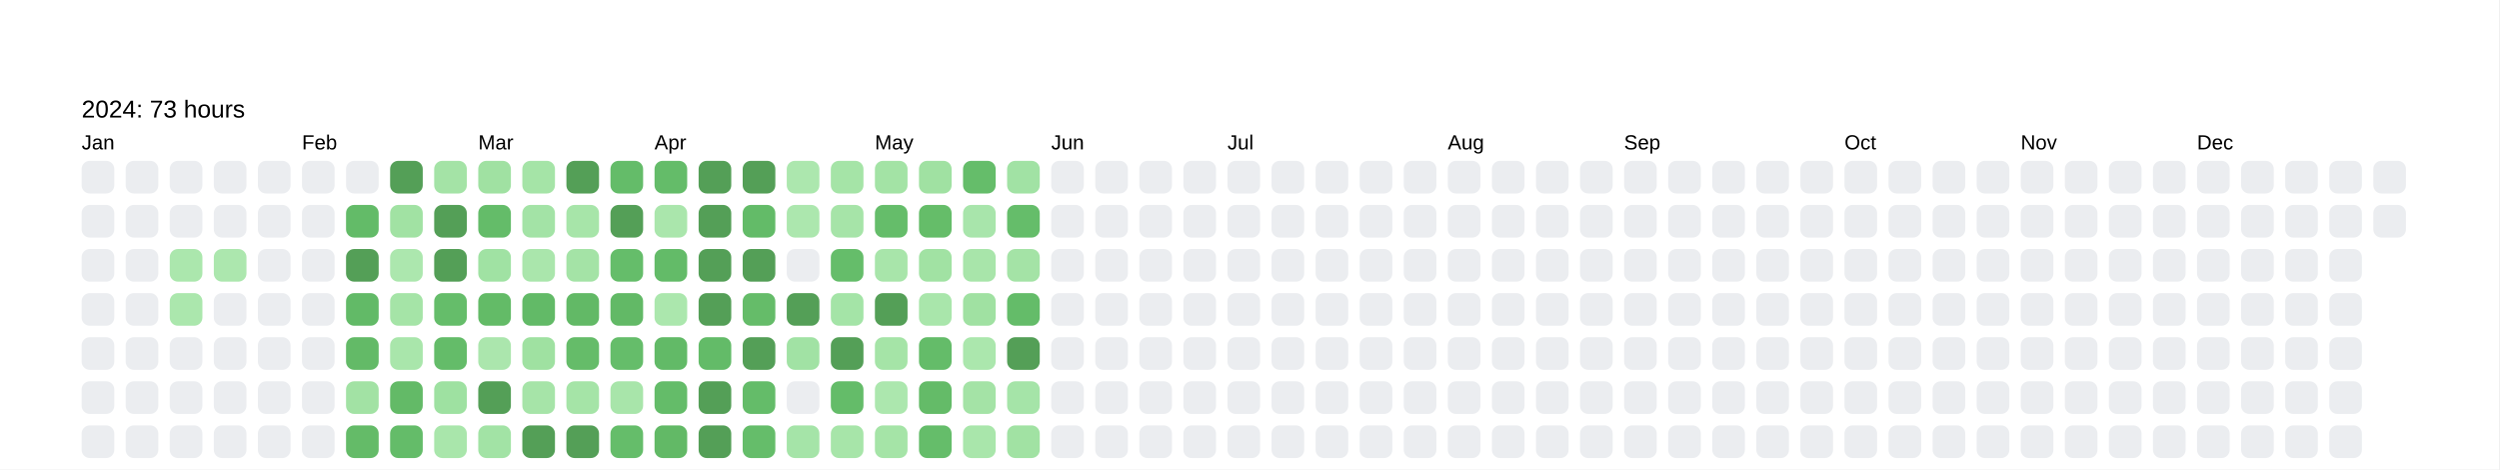
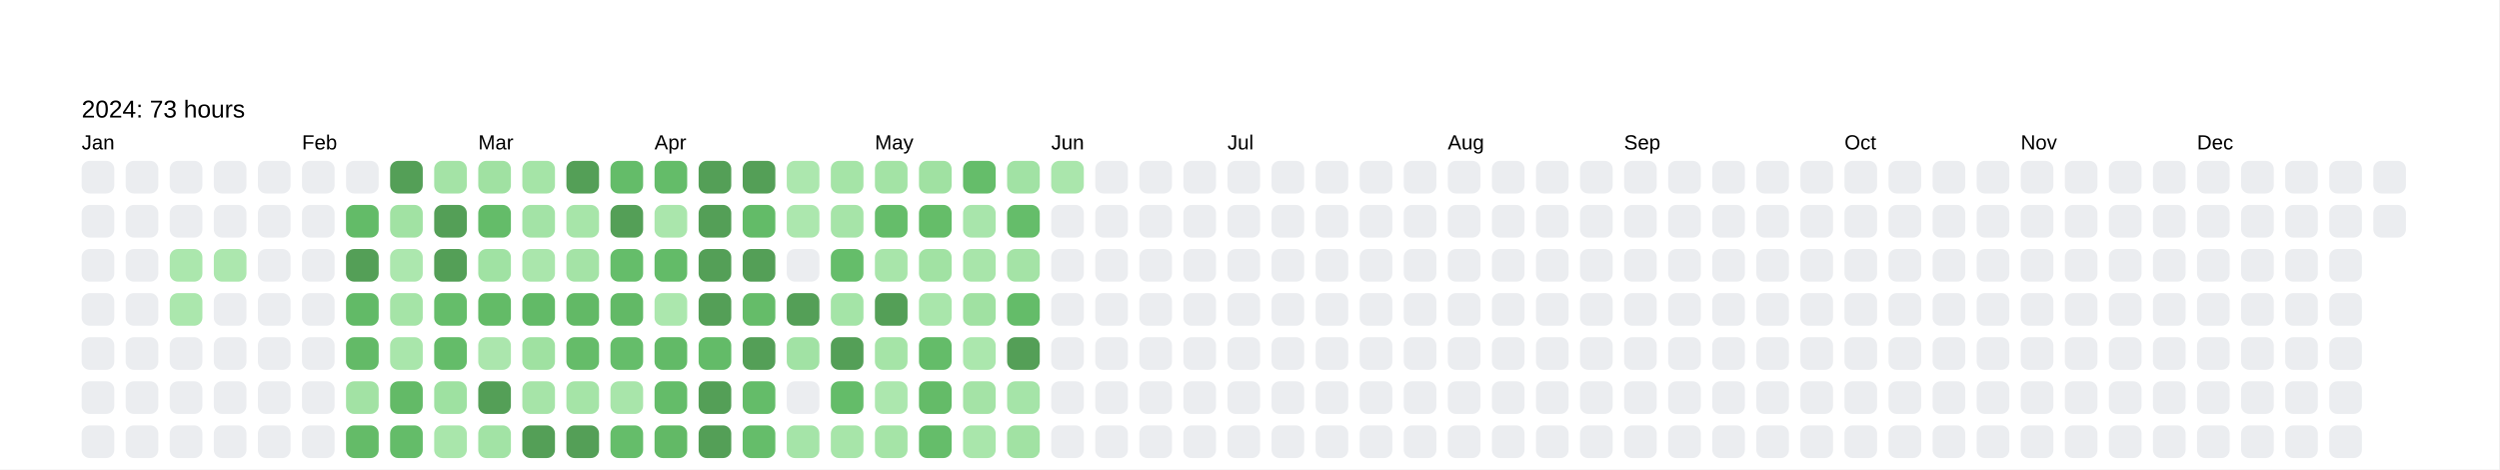
<svg xmlns="http://www.w3.org/2000/svg" baseProfile="full" height="57.5mm" version="1.1" viewBox="0,0,306.2,57.5" width="306.2mm">
  <defs />
  <rect fill="#FFFFFF" height="57.5" width="306.2" x="0" y="0" />
  <text fill="#000000" style="font-size:6px; font-family:Arial; font-weight:bold;" x="10" y="10" />
  <text fill="#000000" style="font-size:3px; font-family:Arial;" x="10" y="14.4">2024: 73 hours</text>
  <text fill="#000000" style="font-size:2.5px; font-family:Arial" x="10" y="18.3">Jan</text>
  <rect fill="#EBEDF0" height="4" rx="1" ry="1" width="4" x="10" y="19.7" />
  <rect fill="#EBEDF0" height="4" rx="1" ry="1" width="4" x="10" y="25.1" />
  <rect fill="#EBEDF0" height="4" rx="1" ry="1" width="4" x="10" y="30.5" />
  <rect fill="#EBEDF0" height="4" rx="1" ry="1" width="4" x="10" y="35.9" />
  <rect fill="#EBEDF0" height="4" rx="1" ry="1" width="4" x="10" y="41.3" />
  <rect fill="#EBEDF0" height="4" rx="1" ry="1" width="4" x="10" y="46.7" />
  <rect fill="#EBEDF0" height="4" rx="1" ry="1" width="4" x="10" y="52.1" />
  <rect fill="#EBEDF0" height="4" rx="1" ry="1" width="4" x="15.4" y="19.7" />
  <rect fill="#EBEDF0" height="4" rx="1" ry="1" width="4" x="15.4" y="25.1" />
  <rect fill="#EBEDF0" height="4" rx="1" ry="1" width="4" x="15.4" y="30.5" />
  <rect fill="#EBEDF0" height="4" rx="1" ry="1" width="4" x="15.4" y="35.9" />
  <rect fill="#EBEDF0" height="4" rx="1" ry="1" width="4" x="15.4" y="41.3" />
  <rect fill="#EBEDF0" height="4" rx="1" ry="1" width="4" x="15.4" y="46.7" />
  <rect fill="#EBEDF0" height="4" rx="1" ry="1" width="4" x="15.4" y="52.1" />
  <rect fill="#EBEDF0" height="4" rx="1" ry="1" width="4" x="20.8" y="19.7" />
  <rect fill="#EBEDF0" height="4" rx="1" ry="1" width="4" x="20.8" y="25.1" />
  <rect fill="#abe7ad" height="4" rx="1" ry="1" width="4" x="20.8" y="30.5" />
  <rect fill="#abe7ad" height="4" rx="1" ry="1" width="4" x="20.8" y="35.9" />
  <rect fill="#EBEDF0" height="4" rx="1" ry="1" width="4" x="20.8" y="41.3" />
  <rect fill="#EBEDF0" height="4" rx="1" ry="1" width="4" x="20.8" y="46.7" />
  <rect fill="#EBEDF0" height="4" rx="1" ry="1" width="4" x="20.8" y="52.1" />
  <rect fill="#EBEDF0" height="4" rx="1" ry="1" width="4" x="26.2" y="19.7" />
  <rect fill="#EBEDF0" height="4" rx="1" ry="1" width="4" x="26.2" y="25.1" />
  <rect fill="#ace7ae" height="4" rx="1" ry="1" width="4" x="26.2" y="30.5" />
  <rect fill="#EBEDF0" height="4" rx="1" ry="1" width="4" x="26.2" y="35.9" />
  <rect fill="#EBEDF0" height="4" rx="1" ry="1" width="4" x="26.2" y="41.3" />
  <rect fill="#EBEDF0" height="4" rx="1" ry="1" width="4" x="26.2" y="46.7" />
  <rect fill="#EBEDF0" height="4" rx="1" ry="1" width="4" x="26.2" y="52.1" />
  <rect fill="#EBEDF0" height="4" rx="1" ry="1" width="4" x="31.6" y="19.7" />
  <rect fill="#EBEDF0" height="4" rx="1" ry="1" width="4" x="31.6" y="25.1" />
  <rect fill="#EBEDF0" height="4" rx="1" ry="1" width="4" x="31.6" y="30.5" />
  <rect fill="#EBEDF0" height="4" rx="1" ry="1" width="4" x="31.6" y="35.9" />
  <rect fill="#EBEDF0" height="4" rx="1" ry="1" width="4" x="31.6" y="41.3" />
  <rect fill="#EBEDF0" height="4" rx="1" ry="1" width="4" x="31.6" y="46.7" />
  <rect fill="#EBEDF0" height="4" rx="1" ry="1" width="4" x="31.6" y="52.1" />
  <text fill="#000000" style="font-size:2.5px; font-family:Arial" x="37.0" y="18.3">Feb</text>
  <rect fill="#EBEDF0" height="4" rx="1" ry="1" width="4" x="37.0" y="19.7" />
  <rect fill="#EBEDF0" height="4" rx="1" ry="1" width="4" x="37.0" y="25.1" />
  <rect fill="#EBEDF0" height="4" rx="1" ry="1" width="4" x="37.0" y="30.5" />
  <rect fill="#EBEDF0" height="4" rx="1" ry="1" width="4" x="37.0" y="35.9" />
  <rect fill="#EBEDF0" height="4" rx="1" ry="1" width="4" x="37.0" y="41.3" />
  <rect fill="#EBEDF0" height="4" rx="1" ry="1" width="4" x="37.0" y="46.7" />
  <rect fill="#EBEDF0" height="4" rx="1" ry="1" width="4" x="37.0" y="52.1" />
  <rect fill="#EBEDF0" height="4" rx="1" ry="1" width="4" x="42.4" y="19.7" />
  <rect fill="#63bb68" height="4" rx="1" ry="1" width="4" x="42.4" y="25.1" />
  <rect fill="#549F57" height="4" rx="1" ry="1" width="4" x="42.4" y="30.5" />
  <rect fill="#62ba67" height="4" rx="1" ry="1" width="4" x="42.4" y="35.9" />
  <rect fill="#63ba67" height="4" rx="1" ry="1" width="4" x="42.4" y="41.3" />
  <rect fill="#a2e2a4" height="4" rx="1" ry="1" width="4" x="42.4" y="46.7" />
  <rect fill="#64bb68" height="4" rx="1" ry="1" width="4" x="42.4" y="52.1" />
  <rect fill="#549F57" height="4" rx="1" ry="1" width="4" x="47.8" y="19.7" />
  <rect fill="#a1e2a3" height="4" rx="1" ry="1" width="4" x="47.8" y="25.1" />
  <rect fill="#ace7ae" height="4" rx="1" ry="1" width="4" x="47.8" y="30.5" />
  <rect fill="#a5e4a7" height="4" rx="1" ry="1" width="4" x="47.8" y="35.9" />
  <rect fill="#a9e6ab" height="4" rx="1" ry="1" width="4" x="47.8" y="41.3" />
  <rect fill="#63ba67" height="4" rx="1" ry="1" width="4" x="47.8" y="46.7" />
  <rect fill="#64bc69" height="4" rx="1" ry="1" width="4" x="47.8" y="52.1" />
  <rect fill="#a4e3a6" height="4" rx="1" ry="1" width="4" x="53.2" y="19.7" />
  <rect fill="#549F57" height="4" rx="1" ry="1" width="4" x="53.2" y="25.1" />
  <rect fill="#549F57" height="4" rx="1" ry="1" width="4" x="53.2" y="30.5" />
  <rect fill="#65bd6a" height="4" rx="1" ry="1" width="4" x="53.2" y="35.9" />
  <rect fill="#64bc69" height="4" rx="1" ry="1" width="4" x="53.2" y="41.3" />
  <rect fill="#9ee1a1" height="4" rx="1" ry="1" width="4" x="53.2" y="46.7" />
  <rect fill="#a9e6ab" height="4" rx="1" ry="1" width="4" x="53.2" y="52.1" />
  <text fill="#000000" style="font-size:2.5px; font-family:Arial" x="58.6" y="18.3">Mar</text>
  <rect fill="#a0e1a2" height="4" rx="1" ry="1" width="4" x="58.6" y="19.7" />
  <rect fill="#64bc69" height="4" rx="1" ry="1" width="4" x="58.6" y="25.1" />
  <rect fill="#a0e2a3" height="4" rx="1" ry="1" width="4" x="58.6" y="30.5" />
  <rect fill="#63bb67" height="4" rx="1" ry="1" width="4" x="58.6" y="35.9" />
  <rect fill="#abe6ad" height="4" rx="1" ry="1" width="4" x="58.6" y="41.3" />
  <rect fill="#549F57" height="4" rx="1" ry="1" width="4" x="58.6" y="46.7" />
  <rect fill="#a2e3a5" height="4" rx="1" ry="1" width="4" x="58.6" y="52.1" />
  <rect fill="#a5e4a7" height="4" rx="1" ry="1" width="4" x="64" y="19.7" />
  <rect fill="#a3e3a6" height="4" rx="1" ry="1" width="4" x="64" y="25.1" />
  <rect fill="#aae6ac" height="4" rx="1" ry="1" width="4" x="64" y="30.5" />
  <rect fill="#62ba67" height="4" rx="1" ry="1" width="4" x="64" y="35.9" />
  <rect fill="#9fe1a1" height="4" rx="1" ry="1" width="4" x="64" y="41.3" />
  <rect fill="#a6e4a8" height="4" rx="1" ry="1" width="4" x="64" y="46.7" />
  <rect fill="#549F57" height="4" rx="1" ry="1" width="4" x="64" y="52.1" />
  <rect fill="#549F57" height="4" rx="1" ry="1" width="4" x="69.4" y="19.7" />
  <rect fill="#a7e5a9" height="4" rx="1" ry="1" width="4" x="69.4" y="25.1" />
  <rect fill="#a4e3a6" height="4" rx="1" ry="1" width="4" x="69.4" y="30.5" />
  <rect fill="#62b966" height="4" rx="1" ry="1" width="4" x="69.4" y="35.9" />
  <rect fill="#65bc69" height="4" rx="1" ry="1" width="4" x="69.4" y="41.3" />
  <rect fill="#a5e4a7" height="4" rx="1" ry="1" width="4" x="69.4" y="46.7" />
  <rect fill="#549F57" height="4" rx="1" ry="1" width="4" x="69.4" y="52.1" />
  <rect fill="#64bc69" height="4" rx="1" ry="1" width="4" x="74.8" y="19.7" />
  <rect fill="#549F57" height="4" rx="1" ry="1" width="4" x="74.8" y="25.1" />
  <rect fill="#65bd6a" height="4" rx="1" ry="1" width="4" x="74.8" y="30.5" />
  <rect fill="#62b966" height="4" rx="1" ry="1" width="4" x="74.8" y="35.9" />
  <rect fill="#65bd6a" height="4" rx="1" ry="1" width="4" x="74.8" y="41.3" />
  <rect fill="#a8e5aa" height="4" rx="1" ry="1" width="4" x="74.8" y="46.7" />
  <rect fill="#65bd6a" height="4" rx="1" ry="1" width="4" x="74.8" y="52.1" />
  <text fill="#000000" style="font-size:2.5px; font-family:Arial" x="80.2" y="18.3">Apr</text>
  <rect fill="#64bc69" height="4" rx="1" ry="1" width="4" x="80.2" y="19.7" />
  <rect fill="#aae6ac" height="4" rx="1" ry="1" width="4" x="80.2" y="25.1" />
  <rect fill="#63bb68" height="4" rx="1" ry="1" width="4" x="80.2" y="30.5" />
  <rect fill="#abe7ad" height="4" rx="1" ry="1" width="4" x="80.2" y="35.9" />
  <rect fill="#62ba67" height="4" rx="1" ry="1" width="4" x="80.2" y="41.3" />
  <rect fill="#64bc69" height="4" rx="1" ry="1" width="4" x="80.2" y="46.7" />
  <rect fill="#62b966" height="4" rx="1" ry="1" width="4" x="80.2" y="52.1" />
  <rect fill="#549F57" height="4" rx="1" ry="1" width="4" x="85.6" y="19.7" />
  <rect fill="#549F57" height="4" rx="1" ry="1" width="4" x="85.6" y="25.1" />
  <rect fill="#549F57" height="4" rx="1" ry="1" width="4" x="85.6" y="30.5" />
  <rect fill="#549F57" height="4" rx="1" ry="1" width="4" x="85.6" y="35.9" />
  <rect fill="#63bb68" height="4" rx="1" ry="1" width="4" x="85.6" y="41.3" />
  <rect fill="#549F57" height="4" rx="1" ry="1" width="4" x="85.6" y="46.7" />
  <rect fill="#549F57" height="4" rx="1" ry="1" width="4" x="85.6" y="52.1" />
  <rect fill="#549F57" height="4" rx="1" ry="1" width="4" x="91" y="19.7" />
  <rect fill="#63bb68" height="4" rx="1" ry="1" width="4" x="91" y="25.1" />
  <rect fill="#549F57" height="4" rx="1" ry="1" width="4" x="91" y="30.5" />
  <rect fill="#65bc69" height="4" rx="1" ry="1" width="4" x="91" y="35.9" />
  <rect fill="#549F57" height="4" rx="1" ry="1" width="4" x="91" y="41.3" />
  <rect fill="#64bc69" height="4" rx="1" ry="1" width="4" x="91" y="46.7" />
  <rect fill="#65bd6a" height="4" rx="1" ry="1" width="4" x="91" y="52.1" />
  <rect fill="#ace7ae" height="4" rx="1" ry="1" width="4" x="96.4" y="19.7" />
  <rect fill="#ace7ae" height="4" rx="1" ry="1" width="4" x="96.4" y="25.1" />
  <rect fill="#EBEDF0" height="4" rx="1" ry="1" width="4" x="96.4" y="30.5" />
  <rect fill="#549F57" height="4" rx="1" ry="1" width="4" x="96.4" y="35.9" />
  <rect fill="#a1e2a4" height="4" rx="1" ry="1" width="4" x="96.4" y="41.3" />
  <rect fill="#EBEDF0" height="4" rx="1" ry="1" width="4" x="96.4" y="46.7" />
  <rect fill="#a5e4a8" height="4" rx="1" ry="1" width="4" x="96.4" y="52.1" />
  <rect fill="#a5e4a7" height="4" rx="1" ry="1" width="4" x="101.8" y="19.7" />
  <rect fill="#a6e4a8" height="4" rx="1" ry="1" width="4" x="101.8" y="25.1" />
  <rect fill="#65bd6a" height="4" rx="1" ry="1" width="4" x="101.8" y="30.5" />
  <rect fill="#a4e4a7" height="4" rx="1" ry="1" width="4" x="101.8" y="35.9" />
  <rect fill="#549F57" height="4" rx="1" ry="1" width="4" x="101.8" y="41.3" />
  <rect fill="#64bc69" height="4" rx="1" ry="1" width="4" x="101.8" y="46.7" />
  <rect fill="#a7e5a9" height="4" rx="1" ry="1" width="4" x="101.8" y="52.1" />
  <text fill="#000000" style="font-size:2.5px; font-family:Arial" x="107.2" y="18.3">May</text>
  <rect fill="#a3e3a5" height="4" rx="1" ry="1" width="4" x="107.2" y="19.7" />
  <rect fill="#65bd6a" height="4" rx="1" ry="1" width="4" x="107.2" y="25.1" />
  <rect fill="#a8e5aa" height="4" rx="1" ry="1" width="4" x="107.2" y="30.5" />
  <rect fill="#549F57" height="4" rx="1" ry="1" width="4" x="107.2" y="35.9" />
  <rect fill="#a5e4a7" height="4" rx="1" ry="1" width="4" x="107.2" y="41.3" />
  <rect fill="#ace7ae" height="4" rx="1" ry="1" width="4" x="107.2" y="46.7" />
  <rect fill="#a5e4a7" height="4" rx="1" ry="1" width="4" x="107.2" y="52.1" />
  <rect fill="#a0e1a2" height="4" rx="1" ry="1" width="4" x="112.6" y="19.7" />
  <rect fill="#65bd69" height="4" rx="1" ry="1" width="4" x="112.6" y="25.1" />
  <rect fill="#a1e2a3" height="4" rx="1" ry="1" width="4" x="112.6" y="30.5" />
  <rect fill="#a9e6ab" height="4" rx="1" ry="1" width="4" x="112.6" y="35.9" />
  <rect fill="#64bc69" height="4" rx="1" ry="1" width="4" x="112.6" y="41.3" />
  <rect fill="#64bb68" height="4" rx="1" ry="1" width="4" x="112.6" y="46.7" />
  <rect fill="#65bd6a" height="4" rx="1" ry="1" width="4" x="112.6" y="52.1" />
  <rect fill="#65bd6a" height="4" rx="1" ry="1" width="4" x="118" y="19.7" />
  <rect fill="#a8e5ab" height="4" rx="1" ry="1" width="4" x="118" y="25.1" />
  <rect fill="#a8e5aa" height="4" rx="1" ry="1" width="4" x="118" y="30.5" />
  <rect fill="#a0e1a2" height="4" rx="1" ry="1" width="4" x="118" y="35.9" />
  <rect fill="#abe7ad" height="4" rx="1" ry="1" width="4" x="118" y="41.3" />
  <rect fill="#a4e3a6" height="4" rx="1" ry="1" width="4" x="118" y="46.7" />
  <rect fill="#a9e6ab" height="4" rx="1" ry="1" width="4" x="118" y="52.1" />
  <rect fill="#a1e2a4" height="4" rx="1" ry="1" width="4" x="123.4" y="19.7" />
  <rect fill="#65bd6a" height="4" rx="1" ry="1" width="4" x="123.4" y="25.1" />
  <rect fill="#a4e3a6" height="4" rx="1" ry="1" width="4" x="123.4" y="30.5" />
  <rect fill="#64bc69" height="4" rx="1" ry="1" width="4" x="123.4" y="35.9" />
  <rect fill="#549F57" height="4" rx="1" ry="1" width="4" x="123.4" y="41.3" />
  <rect fill="#a5e4a8" height="4" rx="1" ry="1" width="4" x="123.4" y="46.7" />
  <rect fill="#a1e2a3" height="4" rx="1" ry="1" width="4" x="123.4" y="52.1" />
  <text fill="#000000" style="font-size:2.5px; font-family:Arial" x="128.8" y="18.3">Jun</text>
-   <rect fill="#EBEDF0" height="4" rx="1" ry="1" width="4" x="128.8" y="19.7" />
+   <rect fill="#aae6ac" height="4" rx="1" ry="1" width="4" x="128.8" y="19.7" />
  <rect fill="#EBEDF0" height="4" rx="1" ry="1" width="4" x="128.8" y="25.1" />
  <rect fill="#EBEDF0" height="4" rx="1" ry="1" width="4" x="128.8" y="30.5" />
  <rect fill="#EBEDF0" height="4" rx="1" ry="1" width="4" x="128.8" y="35.9" />
  <rect fill="#EBEDF0" height="4" rx="1" ry="1" width="4" x="128.8" y="41.3" />
  <rect fill="#EBEDF0" height="4" rx="1" ry="1" width="4" x="128.8" y="46.7" />
  <rect fill="#EBEDF0" height="4" rx="1" ry="1" width="4" x="128.8" y="52.1" />
  <rect fill="#EBEDF0" height="4" rx="1" ry="1" width="4" x="134.2" y="19.7" />
  <rect fill="#EBEDF0" height="4" rx="1" ry="1" width="4" x="134.2" y="25.1" />
  <rect fill="#EBEDF0" height="4" rx="1" ry="1" width="4" x="134.2" y="30.5" />
  <rect fill="#EBEDF0" height="4" rx="1" ry="1" width="4" x="134.2" y="35.9" />
  <rect fill="#EBEDF0" height="4" rx="1" ry="1" width="4" x="134.2" y="41.3" />
  <rect fill="#EBEDF0" height="4" rx="1" ry="1" width="4" x="134.2" y="46.7" />
  <rect fill="#EBEDF0" height="4" rx="1" ry="1" width="4" x="134.2" y="52.1" />
  <rect fill="#EBEDF0" height="4" rx="1" ry="1" width="4" x="139.6" y="19.7" />
  <rect fill="#EBEDF0" height="4" rx="1" ry="1" width="4" x="139.6" y="25.1" />
  <rect fill="#EBEDF0" height="4" rx="1" ry="1" width="4" x="139.6" y="30.5" />
  <rect fill="#EBEDF0" height="4" rx="1" ry="1" width="4" x="139.6" y="35.9" />
  <rect fill="#EBEDF0" height="4" rx="1" ry="1" width="4" x="139.6" y="41.3" />
  <rect fill="#EBEDF0" height="4" rx="1" ry="1" width="4" x="139.6" y="46.7" />
  <rect fill="#EBEDF0" height="4" rx="1" ry="1" width="4" x="139.6" y="52.1" />
  <rect fill="#EBEDF0" height="4" rx="1" ry="1" width="4" x="145" y="19.7" />
  <rect fill="#EBEDF0" height="4" rx="1" ry="1" width="4" x="145" y="25.1" />
  <rect fill="#EBEDF0" height="4" rx="1" ry="1" width="4" x="145" y="30.5" />
  <rect fill="#EBEDF0" height="4" rx="1" ry="1" width="4" x="145" y="35.9" />
  <rect fill="#EBEDF0" height="4" rx="1" ry="1" width="4" x="145" y="41.3" />
  <rect fill="#EBEDF0" height="4" rx="1" ry="1" width="4" x="145" y="46.7" />
  <rect fill="#EBEDF0" height="4" rx="1" ry="1" width="4" x="145" y="52.1" />
  <text fill="#000000" style="font-size:2.5px; font-family:Arial" x="150.4" y="18.3">Jul</text>
  <rect fill="#EBEDF0" height="4" rx="1" ry="1" width="4" x="150.4" y="19.7" />
  <rect fill="#EBEDF0" height="4" rx="1" ry="1" width="4" x="150.4" y="25.1" />
  <rect fill="#EBEDF0" height="4" rx="1" ry="1" width="4" x="150.4" y="30.5" />
  <rect fill="#EBEDF0" height="4" rx="1" ry="1" width="4" x="150.4" y="35.9" />
  <rect fill="#EBEDF0" height="4" rx="1" ry="1" width="4" x="150.4" y="41.3" />
  <rect fill="#EBEDF0" height="4" rx="1" ry="1" width="4" x="150.4" y="46.7" />
  <rect fill="#EBEDF0" height="4" rx="1" ry="1" width="4" x="150.4" y="52.1" />
  <rect fill="#EBEDF0" height="4" rx="1" ry="1" width="4" x="155.8" y="19.7" />
  <rect fill="#EBEDF0" height="4" rx="1" ry="1" width="4" x="155.8" y="25.1" />
  <rect fill="#EBEDF0" height="4" rx="1" ry="1" width="4" x="155.8" y="30.5" />
  <rect fill="#EBEDF0" height="4" rx="1" ry="1" width="4" x="155.8" y="35.9" />
  <rect fill="#EBEDF0" height="4" rx="1" ry="1" width="4" x="155.8" y="41.3" />
  <rect fill="#EBEDF0" height="4" rx="1" ry="1" width="4" x="155.8" y="46.7" />
  <rect fill="#EBEDF0" height="4" rx="1" ry="1" width="4" x="155.8" y="52.1" />
  <rect fill="#EBEDF0" height="4" rx="1" ry="1" width="4" x="161.2" y="19.7" />
  <rect fill="#EBEDF0" height="4" rx="1" ry="1" width="4" x="161.2" y="25.1" />
  <rect fill="#EBEDF0" height="4" rx="1" ry="1" width="4" x="161.2" y="30.5" />
  <rect fill="#EBEDF0" height="4" rx="1" ry="1" width="4" x="161.2" y="35.9" />
  <rect fill="#EBEDF0" height="4" rx="1" ry="1" width="4" x="161.2" y="41.3" />
  <rect fill="#EBEDF0" height="4" rx="1" ry="1" width="4" x="161.2" y="46.7" />
  <rect fill="#EBEDF0" height="4" rx="1" ry="1" width="4" x="161.2" y="52.1" />
  <rect fill="#EBEDF0" height="4" rx="1" ry="1" width="4" x="166.6" y="19.7" />
  <rect fill="#EBEDF0" height="4" rx="1" ry="1" width="4" x="166.6" y="25.1" />
  <rect fill="#EBEDF0" height="4" rx="1" ry="1" width="4" x="166.6" y="30.5" />
  <rect fill="#EBEDF0" height="4" rx="1" ry="1" width="4" x="166.6" y="35.9" />
  <rect fill="#EBEDF0" height="4" rx="1" ry="1" width="4" x="166.6" y="41.3" />
  <rect fill="#EBEDF0" height="4" rx="1" ry="1" width="4" x="166.6" y="46.7" />
  <rect fill="#EBEDF0" height="4" rx="1" ry="1" width="4" x="166.6" y="52.1" />
  <rect fill="#EBEDF0" height="4" rx="1" ry="1" width="4" x="172" y="19.7" />
  <rect fill="#EBEDF0" height="4" rx="1" ry="1" width="4" x="172" y="25.1" />
  <rect fill="#EBEDF0" height="4" rx="1" ry="1" width="4" x="172" y="30.5" />
  <rect fill="#EBEDF0" height="4" rx="1" ry="1" width="4" x="172" y="35.9" />
  <rect fill="#EBEDF0" height="4" rx="1" ry="1" width="4" x="172" y="41.3" />
  <rect fill="#EBEDF0" height="4" rx="1" ry="1" width="4" x="172" y="46.7" />
  <rect fill="#EBEDF0" height="4" rx="1" ry="1" width="4" x="172" y="52.1" />
  <text fill="#000000" style="font-size:2.5px; font-family:Arial" x="177.4" y="18.3">Aug</text>
  <rect fill="#EBEDF0" height="4" rx="1" ry="1" width="4" x="177.4" y="19.7" />
  <rect fill="#EBEDF0" height="4" rx="1" ry="1" width="4" x="177.4" y="25.1" />
  <rect fill="#EBEDF0" height="4" rx="1" ry="1" width="4" x="177.4" y="30.5" />
  <rect fill="#EBEDF0" height="4" rx="1" ry="1" width="4" x="177.4" y="35.9" />
  <rect fill="#EBEDF0" height="4" rx="1" ry="1" width="4" x="177.4" y="41.3" />
  <rect fill="#EBEDF0" height="4" rx="1" ry="1" width="4" x="177.4" y="46.7" />
  <rect fill="#EBEDF0" height="4" rx="1" ry="1" width="4" x="177.4" y="52.1" />
  <rect fill="#EBEDF0" height="4" rx="1" ry="1" width="4" x="182.8" y="19.7" />
  <rect fill="#EBEDF0" height="4" rx="1" ry="1" width="4" x="182.8" y="25.1" />
  <rect fill="#EBEDF0" height="4" rx="1" ry="1" width="4" x="182.8" y="30.5" />
  <rect fill="#EBEDF0" height="4" rx="1" ry="1" width="4" x="182.8" y="35.9" />
  <rect fill="#EBEDF0" height="4" rx="1" ry="1" width="4" x="182.8" y="41.3" />
  <rect fill="#EBEDF0" height="4" rx="1" ry="1" width="4" x="182.8" y="46.7" />
  <rect fill="#EBEDF0" height="4" rx="1" ry="1" width="4" x="182.8" y="52.1" />
  <rect fill="#EBEDF0" height="4" rx="1" ry="1" width="4" x="188.2" y="19.7" />
  <rect fill="#EBEDF0" height="4" rx="1" ry="1" width="4" x="188.2" y="25.1" />
  <rect fill="#EBEDF0" height="4" rx="1" ry="1" width="4" x="188.2" y="30.5" />
  <rect fill="#EBEDF0" height="4" rx="1" ry="1" width="4" x="188.2" y="35.9" />
  <rect fill="#EBEDF0" height="4" rx="1" ry="1" width="4" x="188.2" y="41.3" />
  <rect fill="#EBEDF0" height="4" rx="1" ry="1" width="4" x="188.2" y="46.7" />
  <rect fill="#EBEDF0" height="4" rx="1" ry="1" width="4" x="188.2" y="52.1" />
  <rect fill="#EBEDF0" height="4" rx="1" ry="1" width="4" x="193.6" y="19.7" />
  <rect fill="#EBEDF0" height="4" rx="1" ry="1" width="4" x="193.6" y="25.1" />
  <rect fill="#EBEDF0" height="4" rx="1" ry="1" width="4" x="193.6" y="30.5" />
  <rect fill="#EBEDF0" height="4" rx="1" ry="1" width="4" x="193.6" y="35.9" />
  <rect fill="#EBEDF0" height="4" rx="1" ry="1" width="4" x="193.6" y="41.3" />
  <rect fill="#EBEDF0" height="4" rx="1" ry="1" width="4" x="193.6" y="46.7" />
  <rect fill="#EBEDF0" height="4" rx="1" ry="1" width="4" x="193.6" y="52.1" />
  <text fill="#000000" style="font-size:2.5px; font-family:Arial" x="199" y="18.3">Sep</text>
  <rect fill="#EBEDF0" height="4" rx="1" ry="1" width="4" x="199" y="19.7" />
  <rect fill="#EBEDF0" height="4" rx="1" ry="1" width="4" x="199" y="25.1" />
  <rect fill="#EBEDF0" height="4" rx="1" ry="1" width="4" x="199" y="30.5" />
  <rect fill="#EBEDF0" height="4" rx="1" ry="1" width="4" x="199" y="35.9" />
  <rect fill="#EBEDF0" height="4" rx="1" ry="1" width="4" x="199" y="41.3" />
  <rect fill="#EBEDF0" height="4" rx="1" ry="1" width="4" x="199" y="46.7" />
  <rect fill="#EBEDF0" height="4" rx="1" ry="1" width="4" x="199" y="52.1" />
  <rect fill="#EBEDF0" height="4" rx="1" ry="1" width="4" x="204.4" y="19.7" />
  <rect fill="#EBEDF0" height="4" rx="1" ry="1" width="4" x="204.4" y="25.1" />
  <rect fill="#EBEDF0" height="4" rx="1" ry="1" width="4" x="204.4" y="30.5" />
  <rect fill="#EBEDF0" height="4" rx="1" ry="1" width="4" x="204.4" y="35.9" />
  <rect fill="#EBEDF0" height="4" rx="1" ry="1" width="4" x="204.4" y="41.3" />
  <rect fill="#EBEDF0" height="4" rx="1" ry="1" width="4" x="204.4" y="46.7" />
  <rect fill="#EBEDF0" height="4" rx="1" ry="1" width="4" x="204.4" y="52.1" />
  <rect fill="#EBEDF0" height="4" rx="1" ry="1" width="4" x="209.8" y="19.7" />
  <rect fill="#EBEDF0" height="4" rx="1" ry="1" width="4" x="209.8" y="25.1" />
  <rect fill="#EBEDF0" height="4" rx="1" ry="1" width="4" x="209.8" y="30.5" />
  <rect fill="#EBEDF0" height="4" rx="1" ry="1" width="4" x="209.8" y="35.9" />
  <rect fill="#EBEDF0" height="4" rx="1" ry="1" width="4" x="209.8" y="41.3" />
  <rect fill="#EBEDF0" height="4" rx="1" ry="1" width="4" x="209.8" y="46.7" />
  <rect fill="#EBEDF0" height="4" rx="1" ry="1" width="4" x="209.8" y="52.1" />
  <rect fill="#EBEDF0" height="4" rx="1" ry="1" width="4" x="215.2" y="19.7" />
  <rect fill="#EBEDF0" height="4" rx="1" ry="1" width="4" x="215.2" y="25.1" />
  <rect fill="#EBEDF0" height="4" rx="1" ry="1" width="4" x="215.2" y="30.5" />
  <rect fill="#EBEDF0" height="4" rx="1" ry="1" width="4" x="215.2" y="35.9" />
  <rect fill="#EBEDF0" height="4" rx="1" ry="1" width="4" x="215.2" y="41.3" />
  <rect fill="#EBEDF0" height="4" rx="1" ry="1" width="4" x="215.2" y="46.7" />
  <rect fill="#EBEDF0" height="4" rx="1" ry="1" width="4" x="215.2" y="52.1" />
  <rect fill="#EBEDF0" height="4" rx="1" ry="1" width="4" x="220.6" y="19.7" />
  <rect fill="#EBEDF0" height="4" rx="1" ry="1" width="4" x="220.6" y="25.1" />
  <rect fill="#EBEDF0" height="4" rx="1" ry="1" width="4" x="220.6" y="30.5" />
  <rect fill="#EBEDF0" height="4" rx="1" ry="1" width="4" x="220.6" y="35.9" />
  <rect fill="#EBEDF0" height="4" rx="1" ry="1" width="4" x="220.6" y="41.3" />
  <rect fill="#EBEDF0" height="4" rx="1" ry="1" width="4" x="220.6" y="46.7" />
  <rect fill="#EBEDF0" height="4" rx="1" ry="1" width="4" x="220.6" y="52.1" />
  <text fill="#000000" style="font-size:2.5px; font-family:Arial" x="226" y="18.3">Oct</text>
  <rect fill="#EBEDF0" height="4" rx="1" ry="1" width="4" x="226" y="19.7" />
  <rect fill="#EBEDF0" height="4" rx="1" ry="1" width="4" x="226" y="25.1" />
  <rect fill="#EBEDF0" height="4" rx="1" ry="1" width="4" x="226" y="30.5" />
  <rect fill="#EBEDF0" height="4" rx="1" ry="1" width="4" x="226" y="35.9" />
  <rect fill="#EBEDF0" height="4" rx="1" ry="1" width="4" x="226" y="41.3" />
  <rect fill="#EBEDF0" height="4" rx="1" ry="1" width="4" x="226" y="46.7" />
  <rect fill="#EBEDF0" height="4" rx="1" ry="1" width="4" x="226" y="52.1" />
  <rect fill="#EBEDF0" height="4" rx="1" ry="1" width="4" x="231.4" y="19.7" />
  <rect fill="#EBEDF0" height="4" rx="1" ry="1" width="4" x="231.4" y="25.1" />
  <rect fill="#EBEDF0" height="4" rx="1" ry="1" width="4" x="231.4" y="30.5" />
  <rect fill="#EBEDF0" height="4" rx="1" ry="1" width="4" x="231.4" y="35.9" />
  <rect fill="#EBEDF0" height="4" rx="1" ry="1" width="4" x="231.4" y="41.3" />
  <rect fill="#EBEDF0" height="4" rx="1" ry="1" width="4" x="231.4" y="46.7" />
  <rect fill="#EBEDF0" height="4" rx="1" ry="1" width="4" x="231.4" y="52.1" />
  <rect fill="#EBEDF0" height="4" rx="1" ry="1" width="4" x="236.8" y="19.7" />
  <rect fill="#EBEDF0" height="4" rx="1" ry="1" width="4" x="236.8" y="25.1" />
  <rect fill="#EBEDF0" height="4" rx="1" ry="1" width="4" x="236.8" y="30.5" />
  <rect fill="#EBEDF0" height="4" rx="1" ry="1" width="4" x="236.8" y="35.9" />
  <rect fill="#EBEDF0" height="4" rx="1" ry="1" width="4" x="236.8" y="41.3" />
  <rect fill="#EBEDF0" height="4" rx="1" ry="1" width="4" x="236.8" y="46.7" />
  <rect fill="#EBEDF0" height="4" rx="1" ry="1" width="4" x="236.8" y="52.1" />
  <rect fill="#EBEDF0" height="4" rx="1" ry="1" width="4" x="242.2" y="19.7" />
  <rect fill="#EBEDF0" height="4" rx="1" ry="1" width="4" x="242.2" y="25.1" />
  <rect fill="#EBEDF0" height="4" rx="1" ry="1" width="4" x="242.2" y="30.5" />
  <rect fill="#EBEDF0" height="4" rx="1" ry="1" width="4" x="242.2" y="35.9" />
  <rect fill="#EBEDF0" height="4" rx="1" ry="1" width="4" x="242.2" y="41.3" />
  <rect fill="#EBEDF0" height="4" rx="1" ry="1" width="4" x="242.2" y="46.7" />
  <rect fill="#EBEDF0" height="4" rx="1" ry="1" width="4" x="242.2" y="52.1" />
  <text fill="#000000" style="font-size:2.5px; font-family:Arial" x="247.6" y="18.3">Nov</text>
  <rect fill="#EBEDF0" height="4" rx="1" ry="1" width="4" x="247.6" y="19.7" />
  <rect fill="#EBEDF0" height="4" rx="1" ry="1" width="4" x="247.6" y="25.1" />
  <rect fill="#EBEDF0" height="4" rx="1" ry="1" width="4" x="247.6" y="30.5" />
  <rect fill="#EBEDF0" height="4" rx="1" ry="1" width="4" x="247.6" y="35.9" />
  <rect fill="#EBEDF0" height="4" rx="1" ry="1" width="4" x="247.6" y="41.3" />
  <rect fill="#EBEDF0" height="4" rx="1" ry="1" width="4" x="247.6" y="46.7" />
  <rect fill="#EBEDF0" height="4" rx="1" ry="1" width="4" x="247.6" y="52.1" />
  <rect fill="#EBEDF0" height="4" rx="1" ry="1" width="4" x="253" y="19.7" />
  <rect fill="#EBEDF0" height="4" rx="1" ry="1" width="4" x="253" y="25.1" />
  <rect fill="#EBEDF0" height="4" rx="1" ry="1" width="4" x="253" y="30.5" />
  <rect fill="#EBEDF0" height="4" rx="1" ry="1" width="4" x="253" y="35.9" />
  <rect fill="#EBEDF0" height="4" rx="1" ry="1" width="4" x="253" y="41.3" />
  <rect fill="#EBEDF0" height="4" rx="1" ry="1" width="4" x="253" y="46.7" />
  <rect fill="#EBEDF0" height="4" rx="1" ry="1" width="4" x="253" y="52.1" />
  <rect fill="#EBEDF0" height="4" rx="1" ry="1" width="4" x="258.4" y="19.7" />
  <rect fill="#EBEDF0" height="4" rx="1" ry="1" width="4" x="258.4" y="25.1" />
  <rect fill="#EBEDF0" height="4" rx="1" ry="1" width="4" x="258.4" y="30.5" />
  <rect fill="#EBEDF0" height="4" rx="1" ry="1" width="4" x="258.4" y="35.9" />
  <rect fill="#EBEDF0" height="4" rx="1" ry="1" width="4" x="258.4" y="41.3" />
  <rect fill="#EBEDF0" height="4" rx="1" ry="1" width="4" x="258.4" y="46.7" />
  <rect fill="#EBEDF0" height="4" rx="1" ry="1" width="4" x="258.4" y="52.1" />
  <rect fill="#EBEDF0" height="4" rx="1" ry="1" width="4" x="263.8" y="19.7" />
  <rect fill="#EBEDF0" height="4" rx="1" ry="1" width="4" x="263.8" y="25.1" />
  <rect fill="#EBEDF0" height="4" rx="1" ry="1" width="4" x="263.8" y="30.5" />
  <rect fill="#EBEDF0" height="4" rx="1" ry="1" width="4" x="263.8" y="35.9" />
  <rect fill="#EBEDF0" height="4" rx="1" ry="1" width="4" x="263.8" y="41.3" />
  <rect fill="#EBEDF0" height="4" rx="1" ry="1" width="4" x="263.8" y="46.7" />
  <rect fill="#EBEDF0" height="4" rx="1" ry="1" width="4" x="263.8" y="52.1" />
  <text fill="#000000" style="font-size:2.5px; font-family:Arial" x="269.2" y="18.3">Dec</text>
  <rect fill="#EBEDF0" height="4" rx="1" ry="1" width="4" x="269.2" y="19.7" />
  <rect fill="#EBEDF0" height="4" rx="1" ry="1" width="4" x="269.2" y="25.1" />
  <rect fill="#EBEDF0" height="4" rx="1" ry="1" width="4" x="269.2" y="30.5" />
  <rect fill="#EBEDF0" height="4" rx="1" ry="1" width="4" x="269.2" y="35.9" />
  <rect fill="#EBEDF0" height="4" rx="1" ry="1" width="4" x="269.2" y="41.3" />
  <rect fill="#EBEDF0" height="4" rx="1" ry="1" width="4" x="269.2" y="46.7" />
  <rect fill="#EBEDF0" height="4" rx="1" ry="1" width="4" x="269.2" y="52.1" />
  <rect fill="#EBEDF0" height="4" rx="1" ry="1" width="4" x="274.6" y="19.7" />
  <rect fill="#EBEDF0" height="4" rx="1" ry="1" width="4" x="274.6" y="25.1" />
  <rect fill="#EBEDF0" height="4" rx="1" ry="1" width="4" x="274.6" y="30.5" />
  <rect fill="#EBEDF0" height="4" rx="1" ry="1" width="4" x="274.6" y="35.9" />
  <rect fill="#EBEDF0" height="4" rx="1" ry="1" width="4" x="274.6" y="41.3" />
  <rect fill="#EBEDF0" height="4" rx="1" ry="1" width="4" x="274.6" y="46.7" />
  <rect fill="#EBEDF0" height="4" rx="1" ry="1" width="4" x="274.6" y="52.1" />
  <rect fill="#EBEDF0" height="4" rx="1" ry="1" width="4" x="280" y="19.7" />
  <rect fill="#EBEDF0" height="4" rx="1" ry="1" width="4" x="280" y="25.1" />
  <rect fill="#EBEDF0" height="4" rx="1" ry="1" width="4" x="280" y="30.5" />
  <rect fill="#EBEDF0" height="4" rx="1" ry="1" width="4" x="280" y="35.9" />
  <rect fill="#EBEDF0" height="4" rx="1" ry="1" width="4" x="280" y="41.3" />
  <rect fill="#EBEDF0" height="4" rx="1" ry="1" width="4" x="280" y="46.7" />
  <rect fill="#EBEDF0" height="4" rx="1" ry="1" width="4" x="280" y="52.1" />
  <rect fill="#EBEDF0" height="4" rx="1" ry="1" width="4" x="285.4" y="19.7" />
  <rect fill="#EBEDF0" height="4" rx="1" ry="1" width="4" x="285.4" y="25.1" />
  <rect fill="#EBEDF0" height="4" rx="1" ry="1" width="4" x="285.4" y="30.5" />
  <rect fill="#EBEDF0" height="4" rx="1" ry="1" width="4" x="285.4" y="35.9" />
  <rect fill="#EBEDF0" height="4" rx="1" ry="1" width="4" x="285.4" y="41.3" />
  <rect fill="#EBEDF0" height="4" rx="1" ry="1" width="4" x="285.4" y="46.7" />
  <rect fill="#EBEDF0" height="4" rx="1" ry="1" width="4" x="285.4" y="52.1" />
  <rect fill="#EBEDF0" height="4" rx="1" ry="1" width="4" x="290.8" y="19.7" />
  <rect fill="#EBEDF0" height="4" rx="1" ry="1" width="4" x="290.8" y="25.1" />
</svg>
